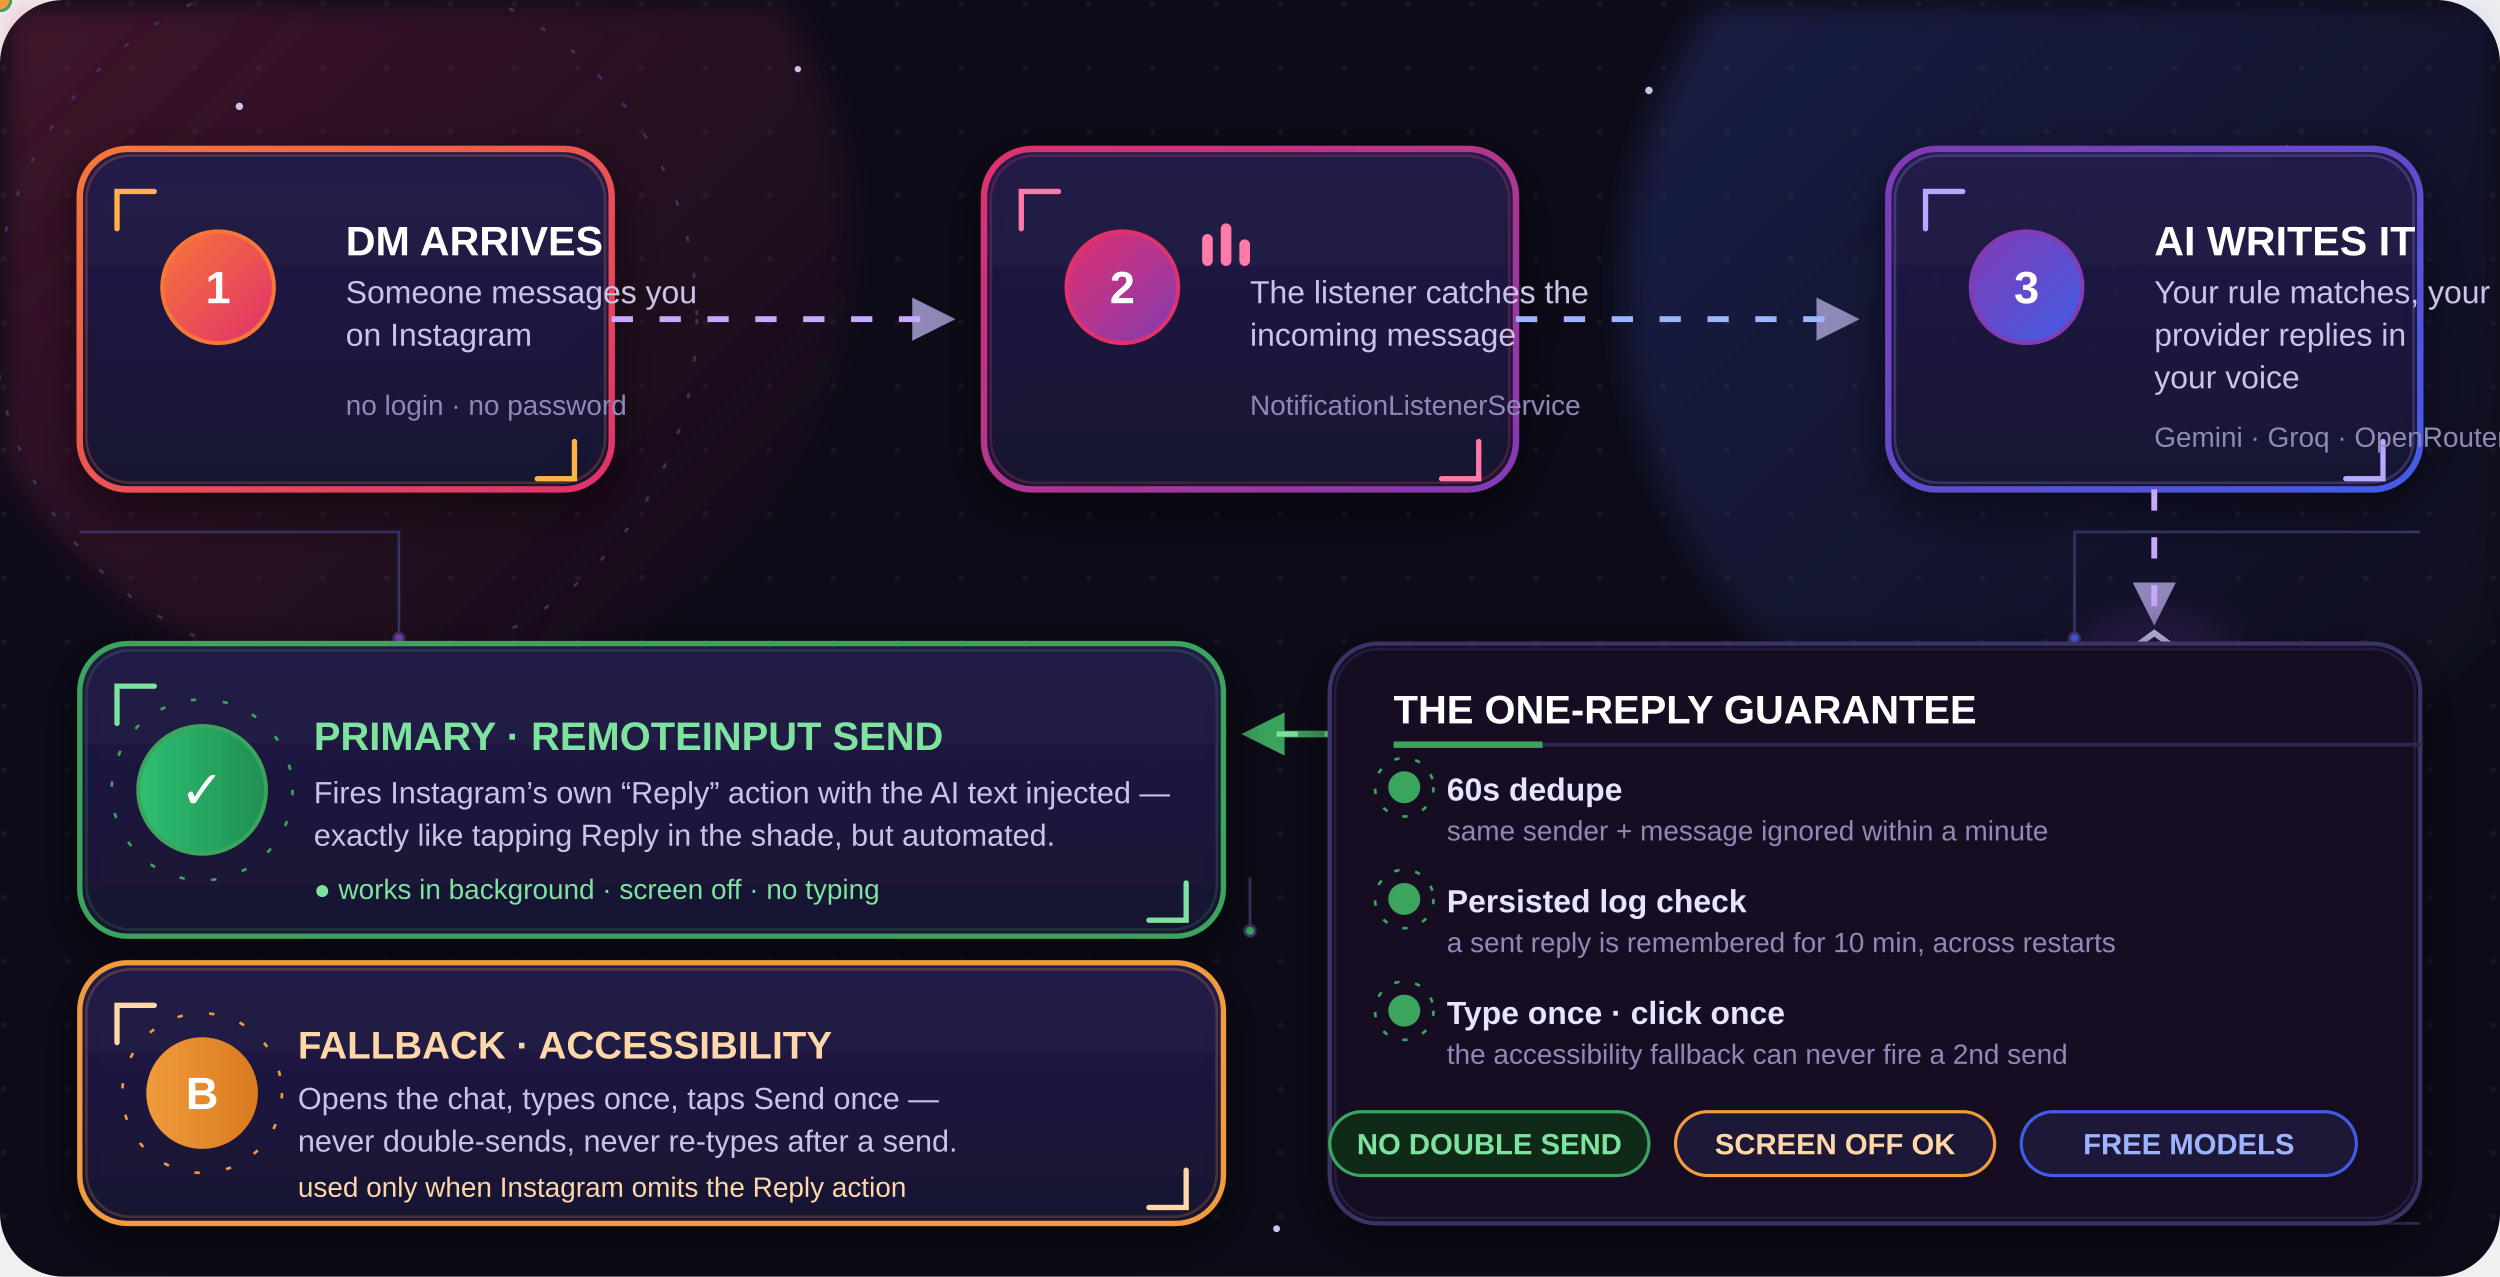
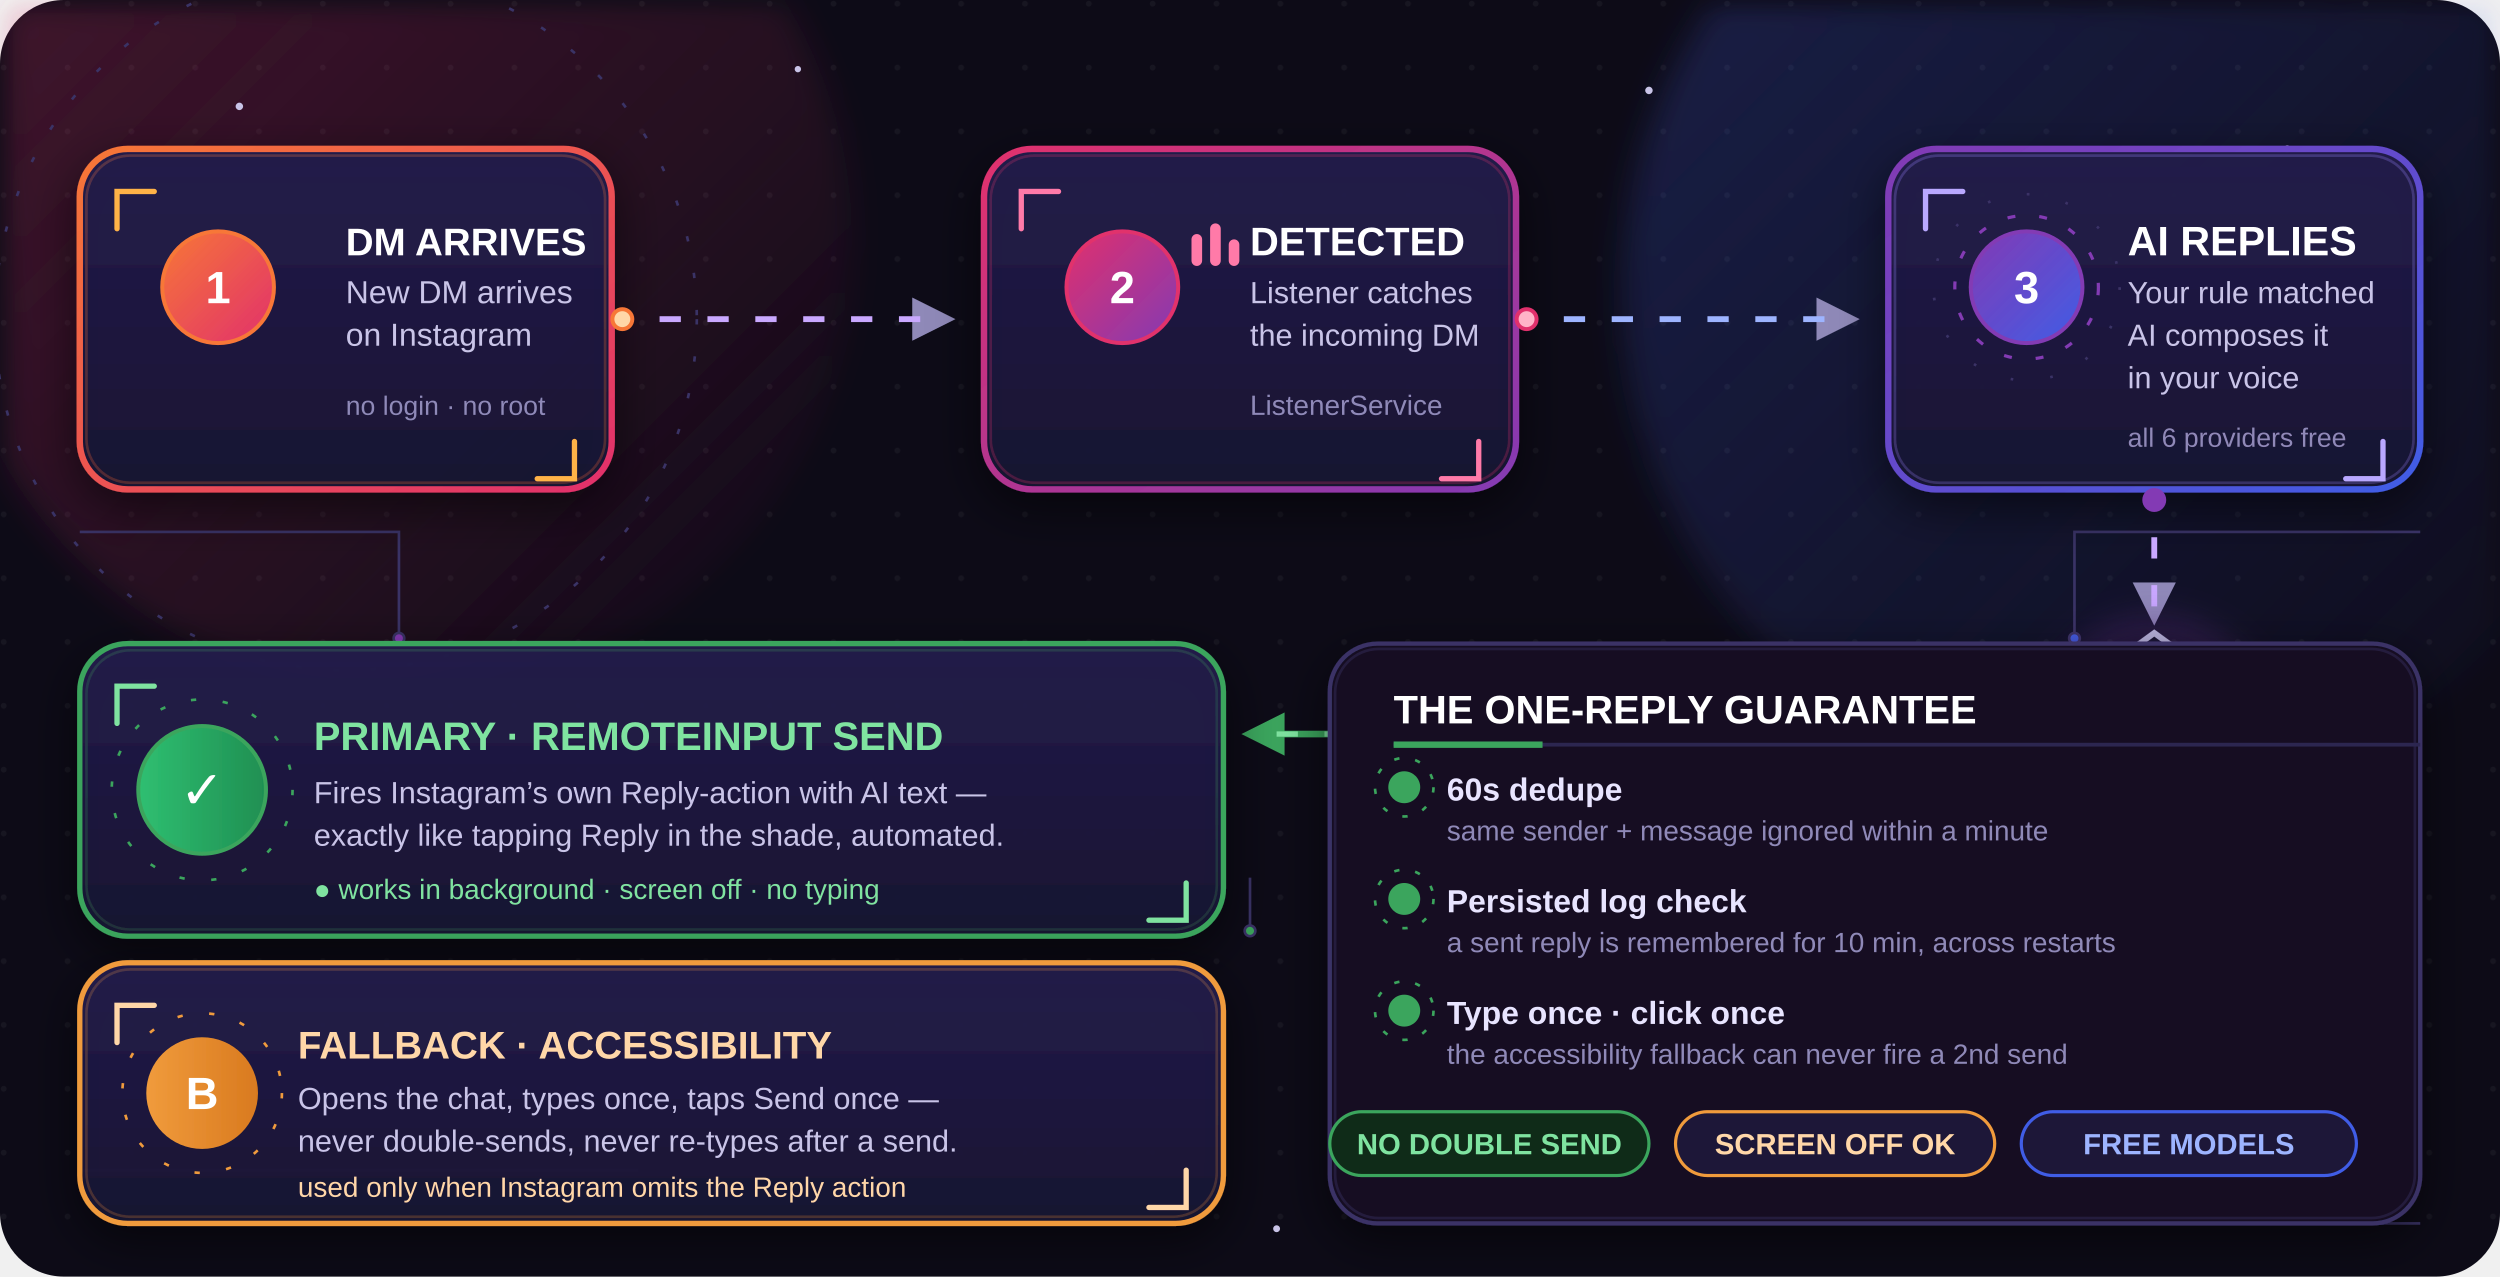
<svg xmlns="http://www.w3.org/2000/svg" viewBox="0 0 940 480" width="940" height="480" role="img" aria-label="How InstaReply Bot works: DM arrives, notification listener catches it, AI writes the reply, sent via Instagram's reply action or the accessibility fallback. One reply per message, guaranteed.">
  <defs>
    <linearGradient id="ig1" x1="0%" y1="0%" x2="100%" y2="100%">
      <stop offset="0%" stop-color="#f77737" />
      <stop offset="100%" stop-color="#e1306c" />
    </linearGradient>
    <linearGradient id="ig2" x1="0%" y1="0%" x2="100%" y2="100%">
      <stop offset="0%" stop-color="#e1306c" />
      <stop offset="100%" stop-color="#833ab4" />
    </linearGradient>
    <linearGradient id="ig3" x1="0%" y1="0%" x2="100%" y2="100%">
      <stop offset="0%" stop-color="#833ab4" />
      <stop offset="100%" stop-color="#405de6" />
    </linearGradient>
    <linearGradient id="glass" x1="0%" y1="0%" x2="0%" y2="100%">
      <stop offset="0%" stop-color="#241d4d" stop-opacity="0.97" />
      <stop offset="100%" stop-color="#171231" stop-opacity="0.97" />
    </linearGradient>
    <linearGradient id="laneGreen" x1="0%" y1="0%" x2="100%" y2="0%">
      <stop offset="0%" stop-color="#2fbf71" />
      <stop offset="100%" stop-color="#1f8f52" />
    </linearGradient>
    <linearGradient id="laneOrange" x1="0%" y1="0%" x2="100%" y2="0%">
      <stop offset="0%" stop-color="#f09b3c" />
      <stop offset="100%" stop-color="#d97a1f" />
    </linearGradient>
    <linearGradient id="dashGrad" x1="0%" y1="0%" x2="100%" y2="0%">
      <stop offset="0%" stop-color="#b9b2dd" />
      <stop offset="100%" stop-color="#6f6a96" />
    </linearGradient>
    <linearGradient id="orbA" x1="0%" y1="0%" x2="100%" y2="100%">
      <stop offset="0%" stop-color="#e1306c" stop-opacity="0.28" />
      <stop offset="100%" stop-color="#e1306c" stop-opacity="0" />
    </linearGradient>
    <linearGradient id="orbB" x1="0%" y1="0%" x2="100%" y2="100%">
      <stop offset="0%" stop-color="#405de6" stop-opacity="0.25" />
      <stop offset="100%" stop-color="#405de6" stop-opacity="0" />
    </linearGradient>
    <filter id="soft" x="-30%" y="-30%" width="160%" height="160%">
      <feDropShadow dx="0" dy="6" stdDeviation="9" flood-color="#000" flood-opacity="0.55" />
    </filter>
    <filter id="glow" x="-60%" y="-60%" width="220%" height="220%">
      <feGaussianBlur stdDeviation="6" />
    </filter>
    <pattern id="dots" width="24" height="24" patternUnits="userSpaceOnUse">
      <circle cx="1.4" cy="1.4" r="1.1" fill="#ffffff" opacity="0.045" />
    </pattern>
    <marker id="arr" viewBox="0 0 10 10" refX="8" refY="5" markerWidth="6.5" markerHeight="6.5" orient="auto-start-reverse">
      <path d="M 0 0 L 10 5 L 0 10 z" fill="#8f89b8" />
    </marker>
    <marker id="arrGreen" viewBox="0 0 10 10" refX="8" refY="5" markerWidth="6.5" markerHeight="6.5" orient="auto-start-reverse">
      <path d="M 0 0 L 10 5 L 0 10 z" fill="#3ba55d" />
    </marker>
    <marker id="arrOrange" viewBox="0 0 10 10" refX="8" refY="5" markerWidth="6.5" markerHeight="6.5" orient="auto-start-reverse">
      <path d="M 0 0 L 10 5 L 0 10 z" fill="#f09b3c" />
    </marker>
  </defs>
  <style>
    .node-card { transition: all .28s ease; }
    .node-card:hover { transform: translateY(-4px); filter: brightness(1.4); }
    .step-ring { transform-box: fill-box; transform-origin: center; animation: ringK 2.4s ease-out infinite; }
    .step-ring.r2 { animation-delay: .8s; }
    .step-ring.r3 { animation-delay: 1.6s; }
    @keyframes ringK { 0% { transform: scale(.75); opacity: .8; } 100% { transform: scale(1.65); opacity: 0; } }
    .orbit { transform-box: fill-box; transform-origin: center; animation: orbitK 9s linear infinite; }
    .orbit.o2 { animation-direction: reverse; animation-duration: 12s; }
    @keyframes orbitK { to { transform: rotate(360deg); } }
    .flow-dash { stroke-dasharray: 8 10; animation: dashK 1.1s linear infinite; }
    .flow-dash.d2 { animation-duration: 1.4s; }
    .flow-dash.d3 { animation-duration: 1.7s; }
    .flow-dash.d4 { animation-duration: 1.3s; }
    @keyframes dashK { to { stroke-dashoffset: -36; } }
    .glow-pulse { animation: gp 2.2s ease-in-out infinite; }
    @keyframes gp { 0%,100% { opacity: .4; } 50% { opacity: 1; } }
    .chip-blink { animation: blink 1.8s ease-in-out infinite; }
    @keyframes blink { 0%,100% { opacity: 1; } 50% { opacity: .45; } }
    .star { animation: starK 2.6s ease-in-out infinite; }
    .star.s2 { animation-delay: .9s; animation-duration: 3.2s; }
    @keyframes starK { 0%,100% { opacity: .15; } 50% { opacity: .9; } }
    .bar { transform-box: fill-box; transform-origin: bottom; animation: barK 1s ease-in-out infinite; }
    .bar.b2 { animation-delay: .22s; }
    .bar.b3 { animation-delay: .44s; }
    @keyframes barK { 0%,100% { transform: scaleY(.35); } 50% { transform: scaleY(1); } }
    .circuit-pulse { animation: cp 4s ease-in-out infinite; }
    @keyframes cp { 0%,100% { opacity: .15; } 50% { opacity: .65; } }
  </style>
  <rect width="940" height="480" fill="#0d0b17" rx="24" />
  <rect width="940" height="480" fill="url(#dots)" rx="24" />
  <circle cx="150" cy="90" r="170" fill="url(#orbA)" filter="url(#glow)" />
  <circle cx="800" cy="110" r="190" fill="url(#orbB)" filter="url(#glow)" />
  <circle class="star" cx="90" cy="40" r="1.4" fill="#c9c4e8" />
  <circle class="star s2" cx="300" cy="26" r="1.2" fill="#c9c4e8" />
  <circle class="star" cx="620" cy="34" r="1.4" fill="#c9c4e8" />
  <circle class="star s2" cx="860" cy="56" r="1.3" fill="#c9c4e8" />
  <circle class="star" cx="480" cy="462" r="1.3" fill="#c9c4e8" />
  <g class="circuit-pulse" stroke="#3a3366" stroke-width="1">
    <path d="M 30 200 L 150 200 L 150 240" fill="none" />
    <path d="M 910 200 L 780 200 L 780 240" fill="none" />
    <path d="M 470 330 L 470 350" fill="none" />
    <path d="M 30 440 L 240 440" fill="none" />
    <path d="M 700 460 L 910 460" fill="none" />
    <circle cx="150" cy="240" r="2" fill="#833ab4" />
    <circle cx="780" cy="240" r="2" fill="#405de6" />
    <circle cx="470" cy="350" r="2" fill="#3ba55d" />
  </g>
-   <g>
-     <circle cx="130" cy="120" r="132" fill="none" stroke="#3a3366" stroke-width="1" stroke-dasharray="2 12" class="orbit" />
-   </g>
+   <circle cx="130" cy="120" r="132" fill="none" stroke="#3a3366" stroke-width="1" stroke-dasharray="2 12" class="orbit" />
  <g class="node-card" filter="url(#soft)">
    <rect x="30" y="56" width="200" height="128" rx="18" fill="url(#glass)" stroke="url(#ig1)" stroke-width="2.4" />
    <rect x="32.5" y="58.5" width="195" height="123" rx="16.5" fill="none" stroke="#f77737" stroke-width="1" opacity="0.25" />
    <path d="M 44 86 L 44 72 L 58 72" fill="none" stroke="#ffb347" stroke-width="2" stroke-linecap="round" />
    <path d="M 216 166 L 216 180 L 202 180" fill="none" stroke="#ffb347" stroke-width="2" stroke-linecap="round" />
    <circle cx="82" cy="108" r="21" fill="url(#ig1)" />
    <circle cx="82" cy="108" r="21" fill="none" stroke="#f77737" stroke-width="1.5" class="step-ring" />
    <text x="82" y="114" text-anchor="middle" font-size="17" font-weight="800" font-family="Arial, sans-serif" fill="#fff">1</text>
-     <text x="130" y="96" font-size="15.5" font-weight="800" font-family="Arial, sans-serif" fill="#ffffff">DM ARRIVES</text>
-     <text x="130" y="114" font-size="12" font-family="Arial, sans-serif" fill="#c9c4e8">Someone messages you</text>
+     <text x="130" y="96" font-size="14.5" font-weight="800" font-family="Arial, sans-serif" fill="#ffffff">DM ARRIVES</text>
+     <text x="130" y="114" font-size="12" font-family="Arial, sans-serif" fill="#c9c4e8">New DM arrives</text>
    <text x="130" y="130" font-size="12" font-family="Arial, sans-serif" fill="#c9c4e8">on Instagram</text>
-     <text x="130" y="156" font-size="10.5" font-family="Arial, sans-serif" fill="#8f89b8">no login · no password</text>
+     <text x="130" y="156" font-size="10" font-family="Arial, sans-serif" fill="#8f89b8">no login · no root</text>
  </g>
  <path d="M 230 120 L 356 120" stroke="url(#dashGrad)" stroke-width="2.5" fill="none" marker-end="url(#arr)" />
  <path d="M 230 120 L 356 120" stroke="#833ab4" stroke-width="5" fill="none" opacity="0.4" filter="url(#glow)" class="glow-pulse" />
  <path class="flow-dash" d="M 230 120 L 356 120" stroke="#c9a8ff" stroke-width="2.2" fill="none" />
-   <circle r="4.5" fill="#f77737">
+   <circle cx="234" cy="120" r="4.5" fill="#f77737">
    <animateMotion dur="1.5s" repeatCount="indefinite" path="M 234 120 L 348 120" />
  </circle>
-   <circle r="3" fill="#ffd7a8">
+   <circle cx="234" cy="120" r="3" fill="#ffd7a8">
    <animateMotion dur="1.5s" begin=".75s" repeatCount="indefinite" path="M 234 120 L 348 120" />
  </circle>
  <g class="node-card" filter="url(#soft)">
    <rect x="370" y="56" width="200" height="128" rx="18" fill="url(#glass)" stroke="url(#ig2)" stroke-width="2.4" />
    <rect x="372.5" y="58.5" width="195" height="123" rx="16.5" fill="none" stroke="#e1306c" stroke-width="1" opacity="0.25" />
    <path d="M 384 86 L 384 72 L 398 72" fill="none" stroke="#ff7aa8" stroke-width="2" stroke-linecap="round" />
    <path d="M 556 166 L 556 180 L 542 180" fill="none" stroke="#ff7aa8" stroke-width="2" stroke-linecap="round" />
    <circle cx="422" cy="108" r="21" fill="url(#ig2)" />
    <circle cx="422" cy="108" r="21" fill="none" stroke="#e1306c" stroke-width="1.5" class="step-ring r2" />
    <text x="422" y="114" text-anchor="middle" font-size="17" font-weight="800" font-family="Arial, sans-serif" fill="#fff">2</text>
-     <rect class="bar" x="452" y="88" width="4" height="12" rx="2" fill="#ff7aa8" />
-     <rect class="bar b2" x="459" y="84" width="4" height="16" rx="2" fill="#ff7aa8" />
-     <rect class="bar b3" x="466" y="90" width="4" height="10" rx="2" fill="#ff7aa8" />
-     <text x="470" y="114" font-size="12" font-family="Arial, sans-serif" fill="#c9c4e8">The listener catches the</text>
-     <text x="470" y="130" font-size="12" font-family="Arial, sans-serif" fill="#c9c4e8">incoming message</text>
-     <text x="470" y="156" font-size="10.5" font-family="Arial, sans-serif" fill="#8f89b8">NotificationListenerService</text>
+     <rect class="bar" x="448" y="88" width="4" height="12" rx="2" fill="#ff7aa8" />
+     <rect class="bar b2" x="455" y="84" width="4" height="16" rx="2" fill="#ff7aa8" />
+     <rect class="bar b3" x="462" y="90" width="4" height="10" rx="2" fill="#ff7aa8" />
+     <text x="470" y="96" font-size="15" font-weight="800" font-family="Arial, sans-serif" fill="#ffffff">DETECTED</text>
+     <text x="470" y="114" font-size="11.5" font-family="Arial, sans-serif" fill="#c9c4e8">Listener catches</text>
+     <text x="470" y="130" font-size="11.5" font-family="Arial, sans-serif" fill="#c9c4e8">the incoming DM</text>
+     <text x="470" y="156" font-size="10.5" font-family="Arial, sans-serif" fill="#8f89b8">ListenerService</text>
  </g>
  <path d="M 570 120 L 696 120" stroke="url(#dashGrad)" stroke-width="2.5" fill="none" marker-end="url(#arr)" />
  <path d="M 570 120 L 696 120" stroke="#405de6" stroke-width="5" fill="none" opacity="0.4" filter="url(#glow)" class="glow-pulse" />
  <path class="flow-dash d2" d="M 570 120 L 696 120" stroke="#9db4ff" stroke-width="2.2" fill="none" />
-   <circle r="4.5" fill="#e1306c">
+   <circle cx="574" cy="120" r="4.5" fill="#e1306c">
    <animateMotion dur="1.8s" begin=".5s" repeatCount="indefinite" path="M 574 120 L 688 120" />
  </circle>
-   <circle r="3" fill="#ffb3c8">
+   <circle cx="574" cy="120" r="3" fill="#ffb3c8">
    <animateMotion dur="1.8s" begin="1.4s" repeatCount="indefinite" path="M 574 120 L 688 120" />
  </circle>
  <g class="node-card" filter="url(#soft)">
-     <g>
-       <circle cx="762" cy="108" r="34" fill="none" stroke="#833ab4" stroke-width="1.2" stroke-dasharray="3 9" class="orbit" />
-       <circle cx="762" cy="108" r="44" fill="none" stroke="#3a3366" stroke-width="1" stroke-dasharray="1 14" class="orbit o2" />
-     </g>
    <rect x="710" y="56" width="200" height="128" rx="18" fill="url(#glass)" stroke="url(#ig3)" stroke-width="2.4" />
    <rect x="712.5" y="58.5" width="195" height="123" rx="16.5" fill="none" stroke="#9a8cff" stroke-width="1" opacity="0.25" />
    <path d="M 724 86 L 724 72 L 738 72" fill="none" stroke="#b9a8ff" stroke-width="2" stroke-linecap="round" />
    <path d="M 896 166 L 896 180 L 882 180" fill="none" stroke="#b9a8ff" stroke-width="2" stroke-linecap="round" />
    <circle cx="762" cy="108" r="21" fill="url(#ig3)" />
    <circle cx="762" cy="108" r="21" fill="none" stroke="#833ab4" stroke-width="1.5" class="step-ring r3" />
+     <circle cx="762" cy="108" r="27" fill="none" stroke="#833ab4" stroke-width="1.2" stroke-dasharray="3 9" class="orbit" />
+     <circle cx="762" cy="108" r="35" fill="none" stroke="#3a3366" stroke-width="1" stroke-dasharray="1 14" class="orbit o2" />
    <text x="762" y="114" text-anchor="middle" font-size="17" font-weight="800" font-family="Arial, sans-serif" fill="#fff">3</text>
-     <text x="810" y="96" font-size="15.5" font-weight="800" font-family="Arial, sans-serif" fill="#ffffff">AI WRITES IT</text>
-     <text x="810" y="114" font-size="12" font-family="Arial, sans-serif" fill="#c9c4e8">Your rule matches, your</text>
-     <text x="810" y="130" font-size="12" font-family="Arial, sans-serif" fill="#c9c4e8">provider replies in</text>
-     <text x="810" y="146" font-size="12" font-family="Arial, sans-serif" fill="#c9c4e8">your voice</text>
-     <text x="810" y="168" font-size="10.5" font-family="Arial, sans-serif" fill="#8f89b8">Gemini · Groq · OpenRouter · Zen · more</text>
+     <text x="800" y="96" font-size="15.5" font-weight="800" font-family="Arial, sans-serif" fill="#ffffff">AI REPLIES</text>
+     <text x="800" y="114" font-size="11.5" font-family="Arial, sans-serif" fill="#c9c4e8">Your rule matched</text>
+     <text x="800" y="130" font-size="11.5" font-family="Arial, sans-serif" fill="#c9c4e8">AI composes it</text>
+     <text x="800" y="146" font-size="11.5" font-family="Arial, sans-serif" fill="#c9c4e8">in your voice</text>
+     <text x="800" y="168" font-size="10" font-family="Arial, sans-serif" fill="#8f89b8">all 6 providers free</text>
  </g>
  <path d="M 810 184 L 810 232" stroke="url(#dashGrad)" stroke-width="2.5" fill="none" marker-end="url(#arr)" />
  <path d="M 810 184 L 810 232" stroke="#833ab4" stroke-width="5" fill="none" opacity="0.4" filter="url(#glow)" class="glow-pulse" />
  <path class="flow-dash d3" d="M 810 184 L 810 232" stroke="#c9a8ff" stroke-width="2.2" fill="none" />
-   <circle r="4.5" fill="#833ab4">
+   <circle cx="810" cy="188" r="4.5" fill="#833ab4">
    <animateMotion dur="1.9s" begin="1s" repeatCount="indefinite" path="M 810 188 L 810 224" />
  </circle>
  <circle cx="810" cy="276" r="44" fill="#833ab4" opacity="0.25" filter="url(#glow)" class="glow-pulse" />
  <g filter="url(#soft)">
    <path d="M 810 238 L 862 276 L 810 314 L 758 276 Z" fill="#1d1738" stroke="#b9b2dd" stroke-width="2.2" />
    <path d="M 810 244 L 856 276 L 810 308 L 764 276 Z" fill="none" stroke="#2c2650" stroke-width="1" />
    <text x="810" y="271" text-anchor="middle" font-size="12" font-weight="800" font-family="Arial, sans-serif" fill="#ffffff">REPLY</text>
    <text x="810" y="285" text-anchor="middle" font-size="12" font-weight="800" font-family="Arial, sans-serif" fill="#ffffff">ACTION?</text>
    <text x="810" y="299" text-anchor="middle" font-size="9.5" font-family="Arial, sans-serif" fill="#8f89b8">has RemoteInput</text>
  </g>
  <circle cx="810" cy="276" r="20" fill="none" stroke="#b9b2dd" stroke-width="1" stroke-dasharray="2 8" class="orbit" />
  <path d="M 758 276 L 470 276" stroke="#3ba55d" stroke-width="2.5" fill="none" marker-end="url(#arrGreen)" />
  <path d="M 758 276 L 470 276" stroke="#3ba55d" stroke-width="5" fill="none" opacity="0.3" filter="url(#glow)" class="glow-pulse" />
  <path class="flow-dash d4" d="M 758 276 L 480 276" stroke="#7fe3a0" stroke-width="2" fill="none" />
-   <circle r="4.5" fill="#3ba55d">
+   <circle cx="752" cy="276" r="4.5" fill="#3ba55d">
    <animateMotion dur="1.6s" begin=".3s" repeatCount="indefinite" path="M 752 276 L 484 276" />
  </circle>
-   <circle r="3" fill="#b9f2cd">
+   <circle cx="752" cy="276" r="3" fill="#b9f2cd">
    <animateMotion dur="1.6s" begin="1.1s" repeatCount="indefinite" path="M 752 276 L 484 276" />
  </circle>
  <text x="614" y="262" text-anchor="middle" font-size="11.5" font-weight="800" font-family="Arial, sans-serif" fill="#7fe3a0">YES →</text>
  <path d="M 862 276 L 900 276" stroke="#f09b3c" stroke-width="2.5" fill="none" marker-end="url(#arrOrange)" />
  <path d="M 862 276 L 900 276" stroke="#f09b3c" stroke-width="5" fill="none" opacity="0.3" filter="url(#glow)" class="glow-pulse" />
-   <circle r="3.5" fill="#f09b3c">
+   <circle cx="868" cy="276" r="3.5" fill="#f09b3c">
    <animateMotion dur="1.2s" begin=".6s" repeatCount="indefinite" path="M 868 276 L 894 276" />
  </circle>
  <text x="881" y="262" text-anchor="middle" font-size="11.5" font-weight="800" font-family="Arial, sans-serif" fill="#ffd7a8">NO →</text>
  <g class="node-card" filter="url(#soft)">
    <rect x="30" y="242" width="430" height="110" rx="18" fill="url(#glass)" stroke="#3ba55d" stroke-width="2" />
    <rect x="32.5" y="244.5" width="425" height="105" rx="16.5" fill="none" stroke="#3ba55d" stroke-width="1" opacity="0.22" />
    <path d="M 44 272 L 44 258 L 58 258" fill="none" stroke="#7fe3a0" stroke-width="2" stroke-linecap="round" />
    <path d="M 446 332 L 446 346 L 432 346" fill="none" stroke="#7fe3a0" stroke-width="2" stroke-linecap="round" />
    <circle cx="76" cy="297" r="24" fill="url(#laneGreen)" />
    <circle cx="76" cy="297" r="34" fill="none" stroke="#3ba55d" stroke-width="1" stroke-dasharray="2 10" class="orbit" />
    <circle cx="76" cy="297" r="24" fill="none" stroke="#3ba55d" stroke-width="1.5" class="step-ring" />
    <text x="76" y="304" text-anchor="middle" font-size="20" font-family="sans-serif" fill="#fff">✓</text>
    <text x="118" y="282" font-size="15" font-weight="800" font-family="Arial, sans-serif" fill="#7fe3a0">PRIMARY · REMOTEINPUT SEND</text>
-     <text x="118" y="302" font-size="11.5" font-family="Arial, sans-serif" fill="#c9c4e8">Fires Instagram’s own “Reply” action with the AI text injected —</text>
-     <text x="118" y="318" font-size="11.5" font-family="Arial, sans-serif" fill="#c9c4e8">exactly like tapping Reply in the shade, but automated.</text>
+     <text x="118" y="302" font-size="11.5" font-family="Arial, sans-serif" fill="#c9c4e8">Fires Instagram’s own Reply-action with AI text —</text>
+     <text x="118" y="318" font-size="11.5" font-family="Arial, sans-serif" fill="#c9c4e8">exactly like tapping Reply in the shade, automated.</text>
    <text x="118" y="338" font-size="10.5" font-family="Arial, sans-serif" fill="#7fe3a0" class="chip-blink">● works in background · screen off · no typing</text>
  </g>
  <g class="node-card" filter="url(#soft)">
    <rect x="30" y="362" width="430" height="98" rx="18" fill="url(#glass)" stroke="#f09b3c" stroke-width="2" />
    <rect x="32.5" y="364.5" width="425" height="93" rx="16.5" fill="none" stroke="#f09b3c" stroke-width="1" opacity="0.22" />
    <path d="M 44 392 L 44 378 L 58 378" fill="none" stroke="#ffd7a8" stroke-width="2" stroke-linecap="round" />
    <path d="M 446 440 L 446 454 L 432 454" fill="none" stroke="#ffd7a8" stroke-width="2" stroke-linecap="round" />
    <circle cx="76" cy="411" r="21" fill="url(#laneOrange)" />
    <circle cx="76" cy="411" r="30" fill="none" stroke="#f09b3c" stroke-width="1" stroke-dasharray="2 10" class="orbit o2" />
    <text x="76" y="417" text-anchor="middle" font-size="17" font-weight="800" font-family="Arial, sans-serif" fill="#fff">B</text>
    <text x="112" y="398" font-size="14.5" font-weight="800" font-family="Arial, sans-serif" fill="#ffd7a8">FALLBACK · ACCESSIBILITY</text>
    <text x="112" y="417" font-size="11.5" font-family="Arial, sans-serif" fill="#c9c4e8">Opens the chat, types once, taps Send once —</text>
    <text x="112" y="433" font-size="11.5" font-family="Arial, sans-serif" fill="#c9c4e8">never double-sends, never re-types after a send.</text>
    <text x="112" y="450" font-size="10.5" font-family="Arial, sans-serif" fill="#ffd7a8">used only when Instagram omits the Reply action</text>
  </g>
  <rect x="500" y="242" width="410" height="218" rx="18" fill="#120e24" stroke="#3a3366" stroke-width="1.6" filter="url(#soft)" />
  <rect x="502" y="244" width="406" height="214" rx="16.5" fill="none" stroke="#3a3366" stroke-width="1" opacity="0.4" />
  <text x="524" y="272" font-size="15" font-weight="800" font-family="Arial, sans-serif" fill="#ffffff">THE ONE-REPLY GUARANTEE</text>
  <path d="M 524 280 L 910 280" stroke="#2c2650" stroke-width="1.4" />
  <path d="M 524 280 L 580 280" stroke="#3ba55d" stroke-width="2.4" class="glow-pulse" />
  <g font-family="Arial, sans-serif">
    <circle cx="528" cy="296" r="6" fill="#3ba55d" />
    <circle cx="528" cy="296" r="11" fill="none" stroke="#3ba55d" stroke-width="1" stroke-dasharray="2 6" class="orbit" />
    <text x="544" y="301" font-size="12" font-weight="700" fill="#e8e4ff">60s dedupe</text>
    <text x="544" y="316" font-size="10.5" fill="#8f89b8">same sender + message ignored within a minute</text>
    <circle cx="528" cy="338" r="6" fill="#3ba55d" />
    <circle cx="528" cy="338" r="11" fill="none" stroke="#3ba55d" stroke-width="1" stroke-dasharray="2 6" class="orbit o2" />
    <text x="544" y="343" font-size="12" font-weight="700" fill="#e8e4ff">Persisted log check</text>
    <text x="544" y="358" font-size="10.5" fill="#8f89b8">a sent reply is remembered for 10 min, across restarts</text>
    <circle cx="528" cy="380" r="6" fill="#3ba55d" />
    <circle cx="528" cy="380" r="11" fill="none" stroke="#3ba55d" stroke-width="1" stroke-dasharray="2 6" class="orbit" />
    <text x="544" y="385" font-size="12" font-weight="700" fill="#e8e4ff">Type once · click once</text>
    <text x="544" y="400" font-size="10.5" fill="#8f89b8">the accessibility fallback can never fire a 2nd send</text>
  </g>
  <g font-family="Arial, sans-serif" font-size="11" font-weight="700">
    <rect x="500" y="418" width="120" height="24" rx="12" fill="#0f2b18" stroke="#3ba55d" stroke-width="1.2" />
    <text x="560" y="434" text-anchor="middle" fill="#7fe3a0">NO DOUBLE SEND</text>
    <rect x="630" y="418" width="120" height="24" rx="12" fill="#1d1738" stroke="#f09b3c" stroke-width="1.2" />
    <text x="690" y="434" text-anchor="middle" fill="#ffd7a8">SCREEN OFF OK</text>
    <rect x="760" y="418" width="126" height="24" rx="12" fill="#1d1738" stroke="#405de6" stroke-width="1.2" />
    <text x="823" y="434" text-anchor="middle" fill="#9db4ff">FREE MODELS</text>
  </g>
</svg>
